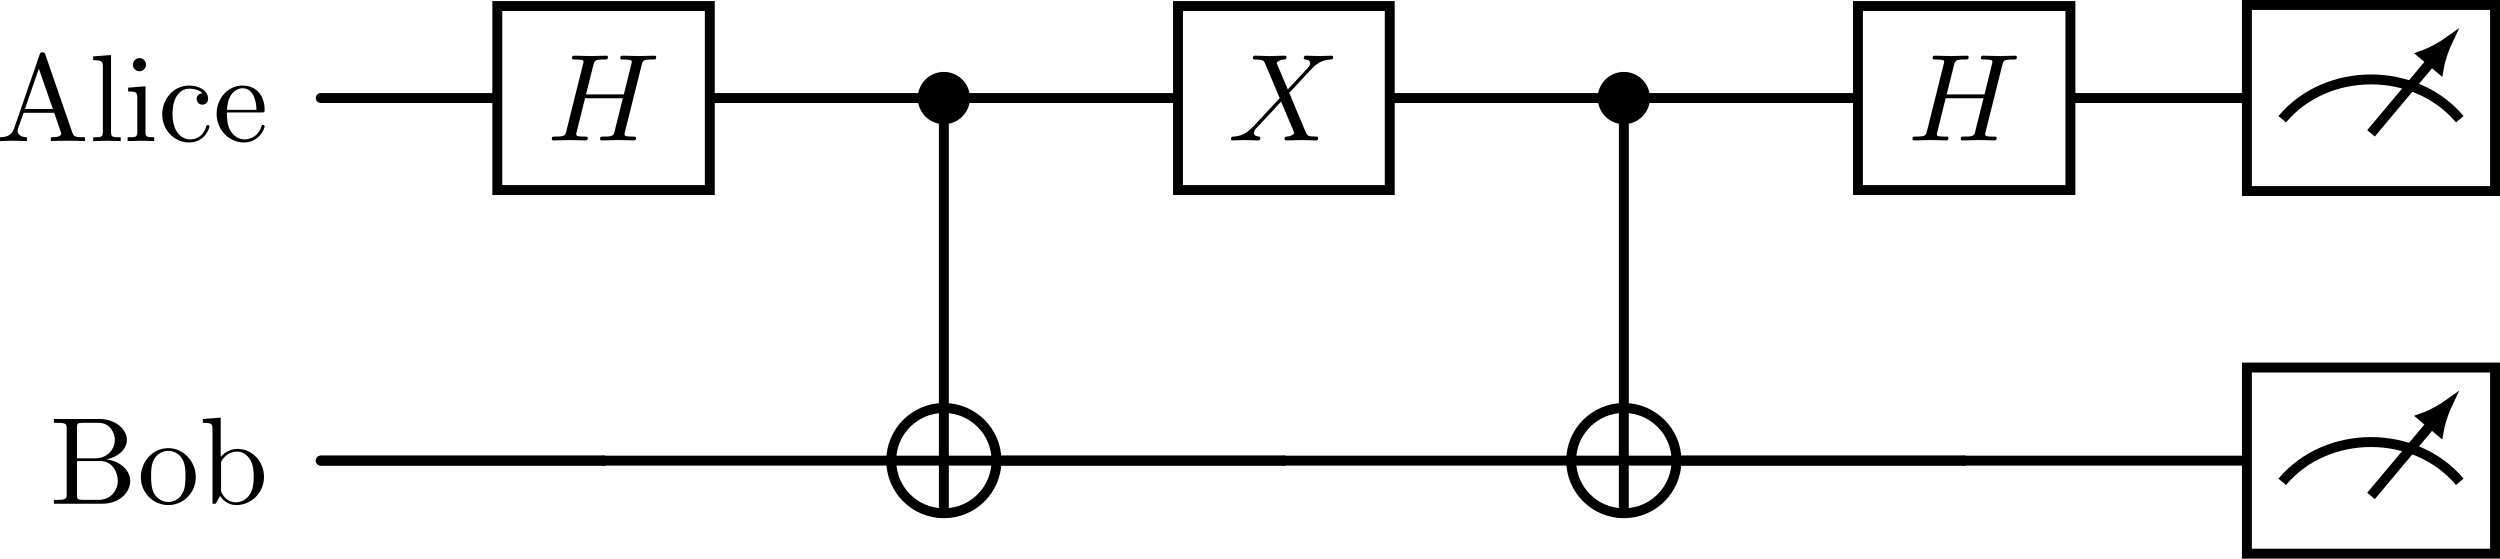
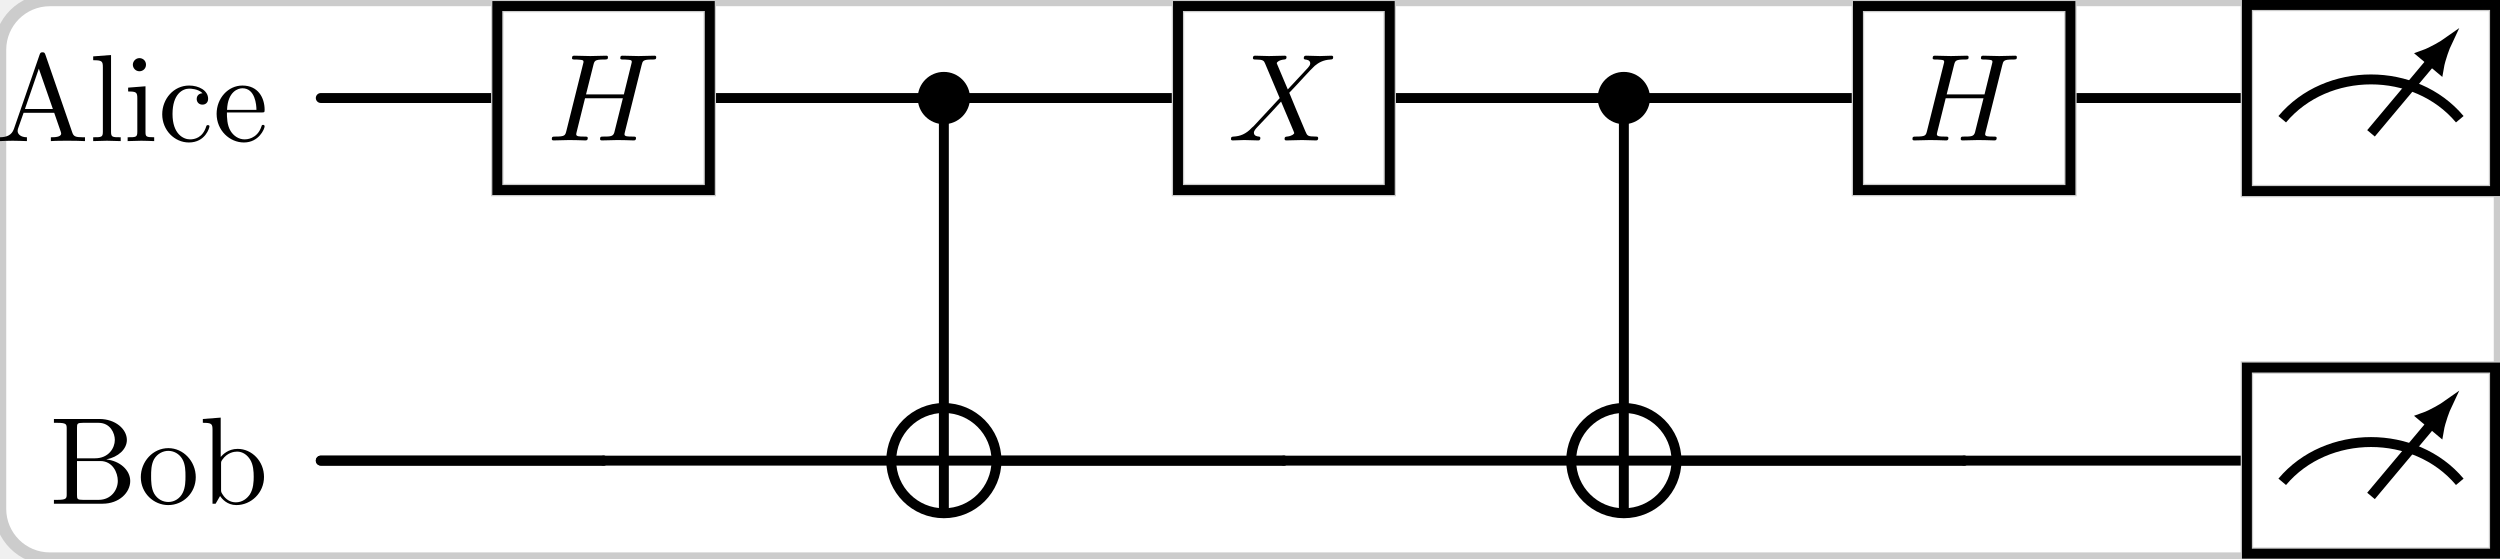
<svg xmlns="http://www.w3.org/2000/svg" xmlns:xlink="http://www.w3.org/1999/xlink" version="1.1" width="200.755pt" height="44.86pt" viewBox="-54.189 -50.988 200.755 44.86">
  <defs>
    <clipPath id="clip1">
      <path d="M25.832-14C25.832-16.332 23.941-18.227 21.605-18.227C19.27-18.227 17.379-16.332 17.379-14C17.379-11.664 19.27-9.773 21.605-9.773C23.941-9.773 25.832-11.664 25.832-14ZM21.605-14" />
    </clipPath>
    <clipPath id="clip2">
      <path d="M80.437-14C80.437-16.332 78.543-18.227 76.207-18.227C73.875-18.227 71.98-16.332 71.98-14C71.98-11.664 73.875-9.773 76.207-9.773C78.543-9.773 80.437-11.664 80.437-14ZM76.207-14" />
    </clipPath>
    <clipPath id="clip3">
      <path d="M126.242-35.645H146.168V-50.59H126.242Z" />
    </clipPath>
    <clipPath id="clip4">
      <path d="M126.242-6.527H146.168V-21.473H126.242Z" />
    </clipPath>
    <path id="g1-65" d="M3.965-6.934C3.915-7.064 3.895-7.133 3.736-7.133S3.547-7.073 3.497-6.934L1.435-.976C1.255-.468 .857-.319 .319-.309V0C.548-.01 .976-.03 1.335-.03C1.644-.03 2.162-.01 2.481 0V-.309C1.983-.309 1.733-.558 1.733-.817C1.733-.847 1.743-.946 1.753-.966L2.212-2.271H4.672L5.2-.747C5.21-.707 5.23-.648 5.23-.608C5.23-.309 4.672-.309 4.403-.309V0C4.762-.03 5.46-.03 5.838-.03C6.267-.03 6.725-.02 7.143 0V-.309H6.964C6.366-.309 6.227-.379 6.117-.707L3.965-6.934ZM3.437-5.818L4.563-2.58H2.321L3.437-5.818Z" />
    <path id="g1-66" d="M2.212-3.646V-6.097C2.212-6.426 2.232-6.496 2.7-6.496H3.935C4.902-6.496 5.25-5.649 5.25-5.121C5.25-4.483 4.762-3.646 3.656-3.646H2.212ZM4.563-3.557C5.529-3.746 6.217-4.384 6.217-5.121C6.217-5.988 5.3-6.804 4.005-6.804H.359V-6.496H.598C1.365-6.496 1.385-6.386 1.385-6.027V-.777C1.385-.418 1.365-.309 .598-.309H.359V0H4.264C5.589 0 6.486-.887 6.486-1.823C6.486-2.69 5.669-3.437 4.563-3.557ZM3.945-.309H2.7C2.232-.309 2.212-.379 2.212-.707V-3.427H4.085C5.071-3.427 5.489-2.501 5.489-1.833C5.489-1.126 4.971-.309 3.945-.309Z" />
    <path id="g1-98" d="M1.714-3.756V-6.914L.279-6.804V-6.496C.976-6.496 1.056-6.426 1.056-5.938V0H1.305C1.315-.01 1.395-.149 1.664-.618C1.813-.389 2.232 .11 2.969 .11C4.154 .11 5.191-.867 5.191-2.152C5.191-3.417 4.214-4.403 3.078-4.403C2.301-4.403 1.873-3.935 1.714-3.756ZM1.743-1.136V-3.188C1.743-3.377 1.743-3.387 1.853-3.547C2.242-4.105 2.79-4.184 3.029-4.184C3.477-4.184 3.836-3.925 4.075-3.547C4.334-3.138 4.364-2.57 4.364-2.162C4.364-1.793 4.344-1.196 4.055-.747C3.846-.438 3.467-.11 2.929-.11C2.481-.11 2.122-.349 1.883-.717C1.743-.927 1.743-.956 1.743-1.136Z" />
    <path id="g1-99" d="M1.166-2.172C1.166-3.796 1.983-4.214 2.511-4.214C2.6-4.214 3.228-4.204 3.577-3.846C3.168-3.816 3.108-3.517 3.108-3.387C3.108-3.128 3.288-2.929 3.567-2.929C3.826-2.929 4.025-3.098 4.025-3.397C4.025-4.075 3.268-4.463 2.501-4.463C1.255-4.463 .339-3.387 .339-2.152C.339-.877 1.325 .11 2.481 .11C3.816 .11 4.134-1.086 4.134-1.186S4.035-1.285 4.005-1.285C3.915-1.285 3.895-1.245 3.875-1.186C3.587-.259 2.939-.139 2.57-.139C2.042-.139 1.166-.568 1.166-2.172Z" />
    <path id="g1-101" d="M1.116-2.511C1.176-3.995 2.012-4.244 2.351-4.244C3.377-4.244 3.477-2.899 3.477-2.511H1.116ZM1.106-2.301H3.885C4.105-2.301 4.134-2.301 4.134-2.511C4.134-3.497 3.597-4.463 2.351-4.463C1.196-4.463 .279-3.437 .279-2.192C.279-.857 1.325 .11 2.471 .11C3.686 .11 4.134-.996 4.134-1.186C4.134-1.285 4.055-1.305 4.005-1.305C3.915-1.305 3.895-1.245 3.875-1.166C3.527-.139 2.63-.139 2.531-.139C2.032-.139 1.634-.438 1.405-.807C1.106-1.285 1.106-1.943 1.106-2.301Z" />
    <path id="g1-105" d="M1.763-4.403L.369-4.294V-3.985C1.016-3.985 1.106-3.925 1.106-3.437V-.757C1.106-.309 .996-.309 .329-.309V0C.648-.01 1.186-.03 1.425-.03C1.773-.03 2.122-.01 2.461 0V-.309C1.803-.309 1.763-.359 1.763-.747V-4.403ZM1.803-6.137C1.803-6.456 1.554-6.665 1.275-6.665C.966-6.665 .747-6.396 .747-6.137C.747-5.868 .966-5.609 1.275-5.609C1.554-5.609 1.803-5.818 1.803-6.137Z" />
    <path id="g1-108" d="M1.763-6.914L.329-6.804V-6.496C1.026-6.496 1.106-6.426 1.106-5.938V-.757C1.106-.309 .996-.309 .329-.309V0C.658-.01 1.186-.03 1.435-.03S2.172-.01 2.54 0V-.309C1.873-.309 1.763-.309 1.763-.757V-6.914Z" />
    <path id="g1-111" d="M4.692-2.132C4.692-3.407 3.696-4.463 2.491-4.463C1.245-4.463 .279-3.377 .279-2.132C.279-.847 1.315 .11 2.481 .11C3.686 .11 4.692-.867 4.692-2.132ZM2.491-.139C2.062-.139 1.624-.349 1.355-.807C1.106-1.245 1.106-1.853 1.106-2.212C1.106-2.6 1.106-3.138 1.345-3.577C1.614-4.035 2.082-4.244 2.481-4.244C2.919-4.244 3.347-4.025 3.606-3.597S3.866-2.59 3.866-2.212C3.866-1.853 3.866-1.315 3.646-.877C3.427-.428 2.989-.139 2.491-.139Z" />
    <path id="g0-72" d="M7.601-6.037C7.691-6.396 7.711-6.496 8.438-6.496C8.697-6.496 8.777-6.496 8.777-6.695C8.777-6.804 8.667-6.804 8.638-6.804C8.359-6.804 7.641-6.775 7.362-6.775C7.073-6.775 6.366-6.804 6.077-6.804C5.998-6.804 5.888-6.804 5.888-6.605C5.888-6.496 5.978-6.496 6.167-6.496C6.187-6.496 6.376-6.496 6.545-6.476C6.725-6.456 6.814-6.446 6.814-6.316C6.814-6.276 6.804-6.257 6.775-6.127L6.177-3.696H3.138L3.726-6.037C3.816-6.396 3.846-6.496 4.563-6.496C4.822-6.496 4.902-6.496 4.902-6.695C4.902-6.804 4.792-6.804 4.762-6.804C4.483-6.804 3.766-6.775 3.487-6.775C3.198-6.775 2.491-6.804 2.202-6.804C2.122-6.804 2.012-6.804 2.012-6.605C2.012-6.496 2.102-6.496 2.291-6.496C2.311-6.496 2.501-6.496 2.67-6.476C2.849-6.456 2.939-6.446 2.939-6.316C2.939-6.276 2.929-6.247 2.899-6.127L1.564-.777C1.465-.389 1.445-.309 .658-.309C.478-.309 .389-.309 .389-.11C.389 0 .508 0 .528 0C.807 0 1.514-.03 1.793-.03C2.002-.03 2.222-.02 2.431-.02C2.65-.02 2.869 0 3.078 0C3.158 0 3.278 0 3.278-.199C3.278-.309 3.188-.309 2.999-.309C2.63-.309 2.351-.309 2.351-.488C2.351-.548 2.371-.598 2.381-.658L3.059-3.387H6.097C5.679-1.733 5.45-.787 5.41-.638C5.31-.319 5.121-.309 4.503-.309C4.354-.309 4.264-.309 4.264-.11C4.264 0 4.384 0 4.403 0C4.682 0 5.39-.03 5.669-.03C5.878-.03 6.097-.02 6.306-.02C6.526-.02 6.745 0 6.954 0C7.034 0 7.153 0 7.153-.199C7.153-.309 7.064-.309 6.874-.309C6.506-.309 6.227-.309 6.227-.488C6.227-.548 6.247-.598 6.257-.658L7.601-6.037Z" />
    <path id="g0-88" d="M4.832-4.095L3.995-6.077C3.965-6.157 3.945-6.197 3.945-6.207C3.945-6.267 4.115-6.456 4.533-6.496C4.633-6.506 4.732-6.516 4.732-6.685C4.732-6.804 4.613-6.804 4.583-6.804C4.174-6.804 3.746-6.775 3.328-6.775C3.078-6.775 2.461-6.804 2.212-6.804C2.152-6.804 2.032-6.804 2.032-6.605C2.032-6.496 2.132-6.496 2.262-6.496C2.859-6.496 2.919-6.396 3.009-6.177L4.184-3.397L2.082-1.136L1.953-1.026C1.465-.498 .996-.339 .488-.309C.359-.299 .269-.299 .269-.11C.269-.1 .269 0 .399 0C.697 0 1.026-.03 1.335-.03C1.704-.03 2.092 0 2.451 0C2.511 0 2.63 0 2.63-.199C2.63-.299 2.531-.309 2.511-.309C2.421-.319 2.112-.339 2.112-.618C2.112-.777 2.262-.936 2.381-1.066L3.397-2.142L4.294-3.118L5.3-.737C5.34-.628 5.35-.618 5.35-.598C5.35-.518 5.161-.349 4.772-.309C4.663-.299 4.573-.289 4.573-.12C4.573 0 4.682 0 4.722 0C5.001 0 5.699-.03 5.978-.03C6.227-.03 6.834 0 7.083 0C7.153 0 7.273 0 7.273-.189C7.273-.309 7.173-.309 7.093-.309C6.426-.319 6.406-.349 6.237-.747C5.848-1.674 5.181-3.228 4.951-3.826C5.629-4.523 6.675-5.709 6.994-5.988C7.283-6.227 7.661-6.466 8.259-6.496C8.389-6.506 8.478-6.506 8.478-6.695C8.478-6.705 8.478-6.804 8.349-6.804C8.05-6.804 7.721-6.775 7.412-6.775C7.044-6.775 6.665-6.804 6.306-6.804C6.247-6.804 6.117-6.804 6.117-6.605C6.117-6.535 6.167-6.506 6.237-6.496C6.326-6.486 6.635-6.466 6.635-6.187C6.635-6.047 6.526-5.918 6.446-5.828L4.832-4.095Z" />
  </defs>
  <g id="page1">
-     <rect x="" y="" width="" height="" fill="#fff" stroke="#ccc" stroke-width="1" rx="4" />
-     <rect x="-54.189" y="-50.988" width="200.755" height="44.86" fill="#fff" />
+     <rect x="-54.189" y="-50.988" width="200.755" height="44.86" fill="#fff" stroke="#ccc" stroke-width="1" rx="4" />
    <path d="M-14.254-43.117H-28.43" stroke="#000" fill="none" stroke-width=".797" stroke-miterlimit="10" stroke-linecap="round" />
    <path d="M21.605-41.414V-18.227" stroke="#000" fill="none" stroke-width=".797" stroke-miterlimit="10" stroke-linecap="round" />
    <path d="M19.906-43.117H2.809" stroke="#000" fill="none" stroke-width=".797" stroke-miterlimit="10" stroke-linecap="round" />
    <path d="M40.406-43.117H23.305" stroke="#000" fill="none" stroke-width=".797" stroke-miterlimit="10" stroke-linecap="round" />
    <path d="M76.211-41.414V-18.227" stroke="#000" fill="none" stroke-width=".797" stroke-miterlimit="10" stroke-linecap="round" />
    <path d="M74.508-43.117H57.41" stroke="#000" fill="none" stroke-width=".797" stroke-miterlimit="10" stroke-linecap="round" />
    <path d="M95.008-43.117H77.91" stroke="#000" fill="none" stroke-width=".797" stroke-miterlimit="10" stroke-linecap="round" />
    <path d="M126.242-43.117H112.07" stroke="#000" fill="none" stroke-width=".797" stroke-miterlimit="10" stroke-linecap="round" />
    <path d="M-5.723-14H-28.43" stroke="#000" fill="none" stroke-width=".797" stroke-miterlimit="10" stroke-linecap="round" />
    <path d="M-5.723-14H-28.43" stroke="#000" fill="none" stroke-width=".797" stroke-miterlimit="10" stroke-linecap="round" />
    <path d="M17.379-14H-5.723" stroke="#000" fill="none" stroke-width=".797" stroke-miterlimit="10" stroke-linecap="round" />
    <path d="M48.906-14H25.832" stroke="#000" fill="none" stroke-width=".797" stroke-miterlimit="10" stroke-linecap="round" />
    <path d="M48.906-14H25.832" stroke="#000" fill="none" stroke-width=".797" stroke-miterlimit="10" stroke-linecap="round" />
    <path d="M71.984-14H48.906" stroke="#000" fill="none" stroke-width=".797" stroke-miterlimit="10" stroke-linecap="round" />
    <path d="M103.539-14H80.438" stroke="#000" fill="none" stroke-width=".797" stroke-miterlimit="10" stroke-linecap="round" />
    <path d="M103.539-14H80.438" stroke="#000" fill="none" stroke-width=".797" stroke-miterlimit="10" stroke-linecap="round" />
    <path d="M126.242-14H103.539" stroke="#000" fill="none" stroke-width=".797" stroke-miterlimit="10" stroke-linecap="round" />
    <path d="M23.305-43.117C23.305-44.055 22.543-44.816 21.605-44.816C20.668-44.816 19.906-44.055 19.906-43.117C19.906-42.176 20.668-41.414 21.605-41.414C22.543-41.414 23.305-42.176 23.305-43.117Z" />
    <path d="M23.305-43.117C23.305-44.055 22.543-44.816 21.605-44.816C20.668-44.816 19.906-44.055 19.906-43.117C19.906-42.176 20.668-41.414 21.605-41.414C22.543-41.414 23.305-42.176 23.305-43.117Z" stroke="#000" fill="none" stroke-width=".797" stroke-miterlimit="10" />
    <path d="M77.91-43.117C77.91-44.055 77.148-44.816 76.207-44.816C75.269-44.816 74.508-44.055 74.508-43.117C74.508-42.176 75.269-41.414 76.207-41.414C77.148-41.414 77.91-42.176 77.91-43.117Z" />
    <path d="M77.91-43.117C77.91-44.055 77.148-44.816 76.207-44.816C75.269-44.816 74.508-44.055 74.508-43.117C74.508-42.176 75.269-41.414 76.207-41.414C77.148-41.414 77.91-42.176 77.91-43.117Z" stroke="#000" fill="none" stroke-width=".797" stroke-miterlimit="10" />
    <path d="M21.605-18.227V-9.773M17.379-14H25.832" stroke="#000" fill="none" stroke-width=".797" stroke-miterlimit="10" clip-path="url(#clip1)" />
    <path d="M25.832-14C25.832-16.332 23.941-18.227 21.605-18.227C19.27-18.227 17.379-16.332 17.379-14C17.379-11.664 19.27-9.773 21.605-9.773C23.941-9.773 25.832-11.664 25.832-14Z" stroke="#000" fill="none" stroke-width=".797" stroke-miterlimit="10" />
    <path d="M76.207-18.227V-9.773M71.98-14H80.437" stroke="#000" fill="none" stroke-width=".797" stroke-miterlimit="10" clip-path="url(#clip2)" />
    <path d="M80.437-14C80.437-16.332 78.543-18.227 76.207-18.227C73.875-18.227 71.98-16.332 71.98-14C71.98-11.664 73.875-9.773 76.207-9.773C78.543-9.773 80.437-11.664 80.437-14Z" stroke="#000" fill="none" stroke-width=".797" stroke-miterlimit="10" />
    <g transform="matrix(1 0 0 1 -113.3783 -11.0995)">
      <use x="58.871" y="-28.557" xlink:href="#g1-65" />
      <use x="66.343" y="-28.557" xlink:href="#g1-108" />
      <use x="69.11" y="-28.557" xlink:href="#g1-105" />
      <use x="71.877" y="-28.557" xlink:href="#g1-99" />
      <use x="76.305" y="-28.557" xlink:href="#g1-101" />
    </g>
-     <path d="M-14.254-35.727H2.809V-50.504H-14.254Z" fill="#fff" />
+     <path d="M-14.254-35.727H2.809V-50.504H-14.254Z" fill="#fff" stroke="#ccc" stroke-width="1" rx="4" />
    <path d="M-14.254-35.727H2.809V-50.504H-14.254Z" stroke="#000" fill="none" stroke-width=".797" stroke-miterlimit="10" />
    <g transform="matrix(1 0 0 1 -69.1399 -11.1548)">
      <use x="58.871" y="-28.557" xlink:href="#g0-72" />
    </g>
-     <path d="M40.406-35.727H57.41V-50.504H40.406Z" fill="#fff" />
+     <path d="M40.406-35.727H57.41V-50.504H40.406Z" fill="#fff" stroke="#ccc" stroke-width="1" rx="4" />
    <path d="M40.406-35.727H57.41V-50.504H40.406Z" stroke="#000" fill="none" stroke-width=".797" stroke-miterlimit="10" />
    <g transform="matrix(1 0 0 1 -14.4806 -11.1548)">
      <use x="58.871" y="-28.557" xlink:href="#g0-88" />
    </g>
-     <path d="M95.008-35.727H112.07V-50.504H95.008Z" fill="#fff" />
+     <path d="M95.008-35.727H112.07V-50.504H95.008Z" fill="#fff" stroke="#ccc" stroke-width="1" rx="4" />
    <path d="M95.008-35.727H112.07V-50.504H95.008Z" stroke="#000" fill="none" stroke-width=".797" stroke-miterlimit="10" />
    <g transform="matrix(1 0 0 1 40.1233 -11.1548)">
      <use x="58.871" y="-28.557" xlink:href="#g0-72" />
    </g>
-     <path d="M126.242-35.645H146.168V-50.59H126.242Z" fill="#fff" />
+     <path d="M126.242-35.645H146.168V-50.59H126.242Z" fill="#fff" stroke="#ccc" stroke-width="1" rx="4" />
    <path d="M129.078-41.414C132.652-45.676 139.762-45.676 143.336-41.414" stroke="#000" fill="none" stroke-width=".797" stroke-miterlimit="10" clip-path="url(#clip3)" />
    <path d="M136.207-40.281L141.055-46.062" stroke="#000" fill="none" stroke-width=".797" stroke-miterlimit="10" clip-path="url(#clip3)" />
    <path d="M142.289-47.539C142.09-47.398 141.156-46.828 140.445-46.574L141.66-45.555C141.785-46.297 142.183-47.316 142.289-47.539Z" clip-path="url(#clip3)" />
    <path d="M142.289-47.539C142.09-47.398 141.156-46.828 140.445-46.574L141.66-45.555C141.785-46.297 142.183-47.316 142.289-47.539Z" stroke="#000" fill="none" stroke-width=".789" stroke-miterlimit="10" clip-path="url(#clip3)" />
    <path d="M126.242-35.645H146.168V-50.59H126.242Z" stroke="#000" fill="none" stroke-width=".797" stroke-miterlimit="10" />
    <g transform="matrix(1 0 0 1 -109.0889 18.018)">
      <use x="58.871" y="-28.557" xlink:href="#g1-66" />
      <use x="65.928" y="-28.557" xlink:href="#g1-111" />
      <use x="70.909" y="-28.557" xlink:href="#g1-98" />
    </g>
-     <path d="M126.242-6.527H146.168V-21.473H126.242Z" fill="#fff" />
+     <path d="M126.242-6.527H146.168V-21.473H126.242Z" fill="#fff" stroke="#ccc" stroke-width="1" rx="4" />
    <path d="M129.078-12.297C132.652-16.555 139.762-16.555 143.336-12.297" stroke="#000" fill="none" stroke-width=".797" stroke-miterlimit="10" clip-path="url(#clip4)" />
    <path d="M136.207-11.164L141.055-16.945" stroke="#000" fill="none" stroke-width=".797" stroke-miterlimit="10" clip-path="url(#clip4)" />
    <path d="M142.289-18.422C142.09-18.281 141.156-17.707 140.445-17.457L141.66-16.438C141.785-17.18 142.183-18.199 142.289-18.422Z" clip-path="url(#clip4)" />
    <path d="M142.289-18.422C142.09-18.281 141.156-17.707 140.445-17.457L141.66-16.438C141.785-17.18 142.183-18.199 142.289-18.422Z" stroke="#000" fill="none" stroke-width=".789" stroke-miterlimit="10" clip-path="url(#clip4)" />
    <path d="M126.242-6.527H146.168V-21.473H126.242Z" stroke="#000" fill="none" stroke-width=".797" stroke-miterlimit="10" />
  </g>
</svg>
